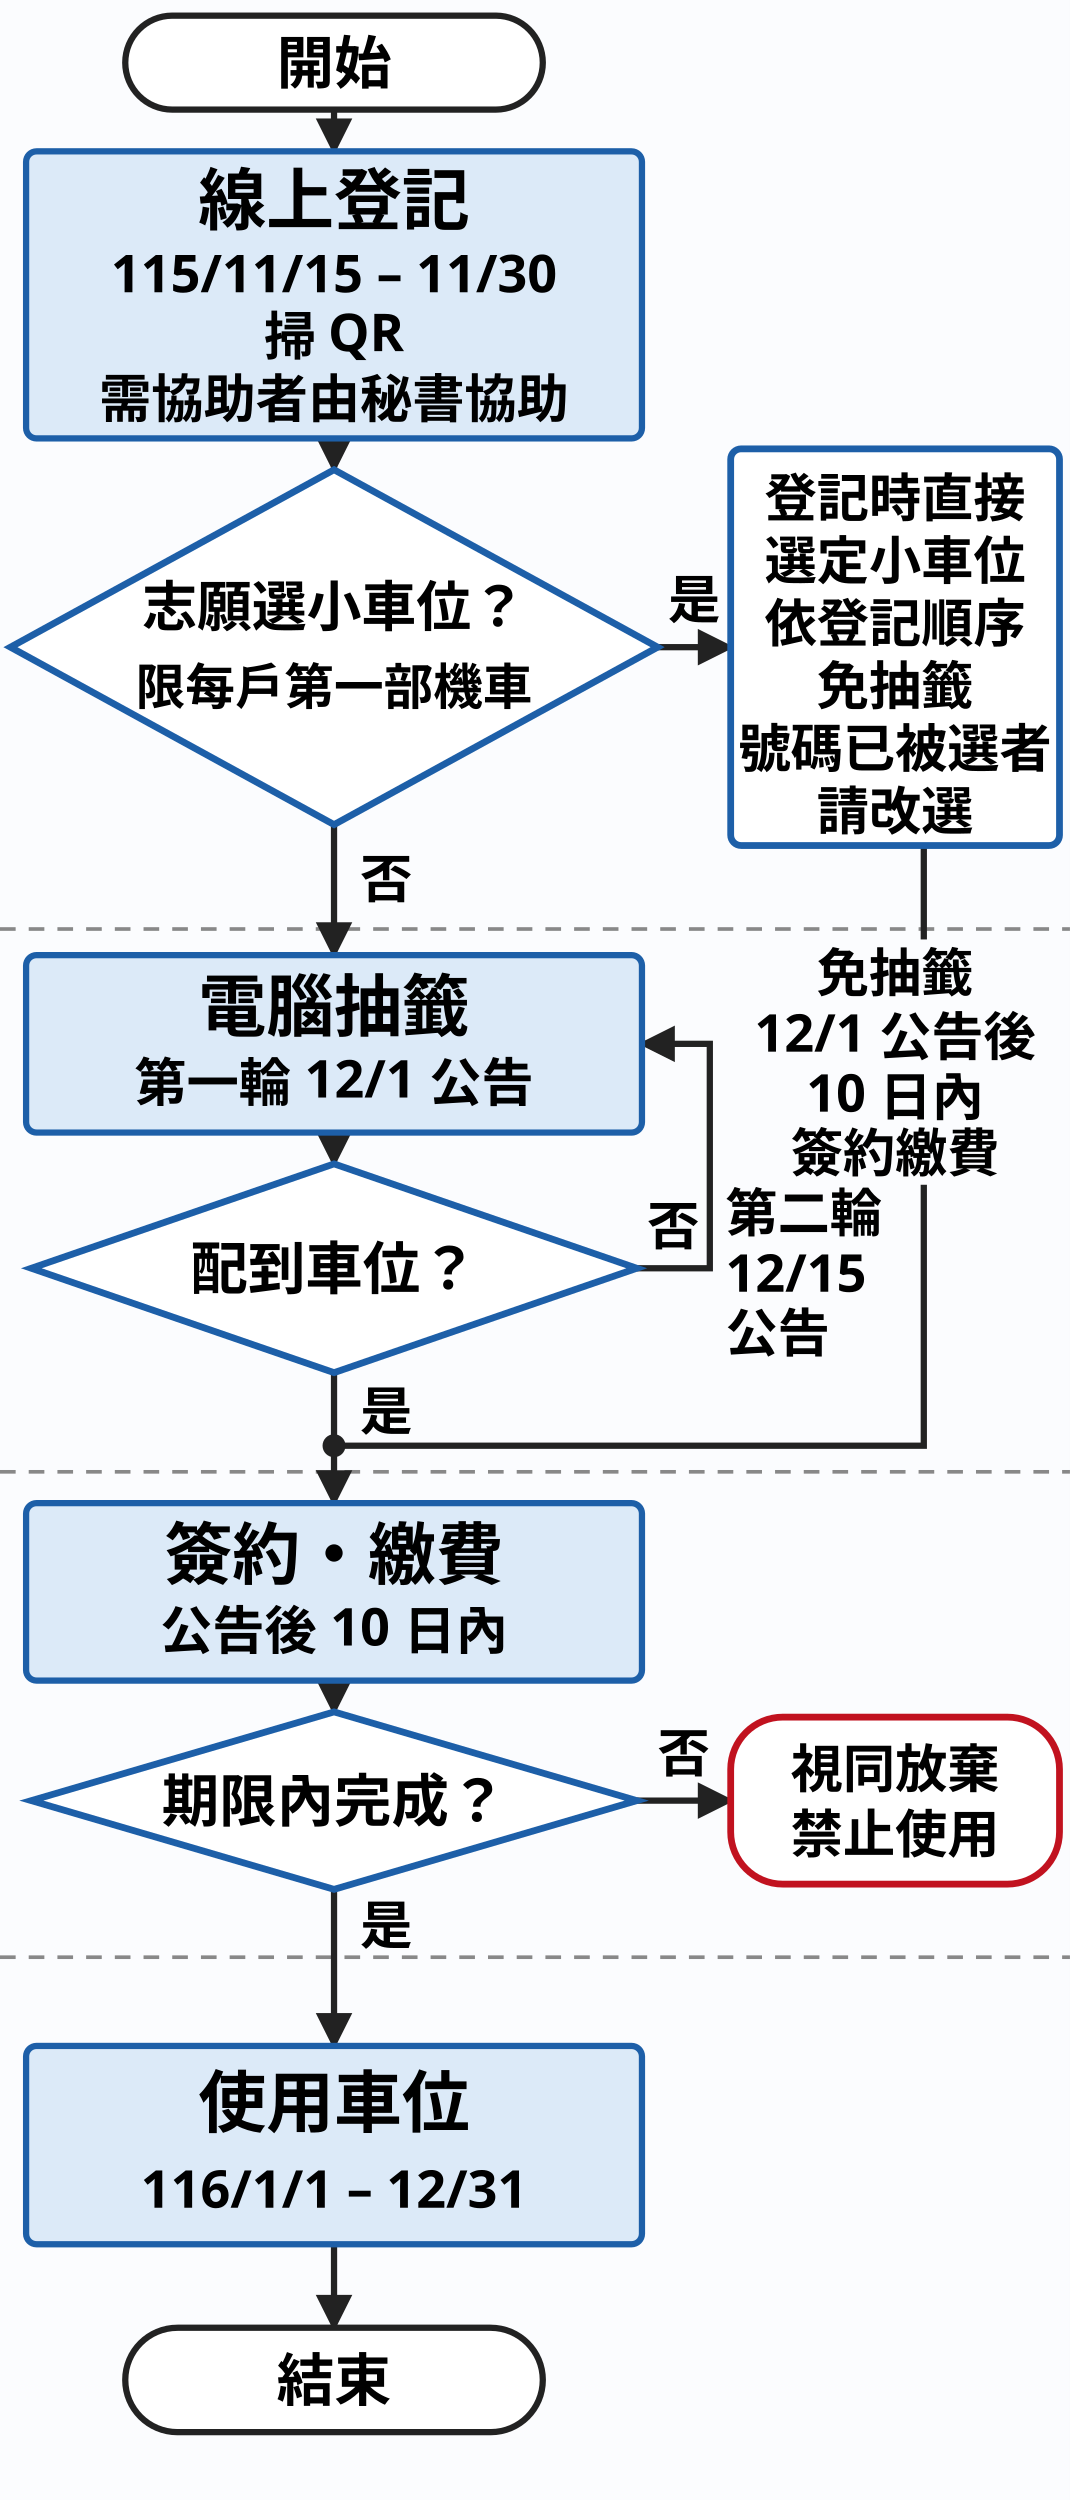
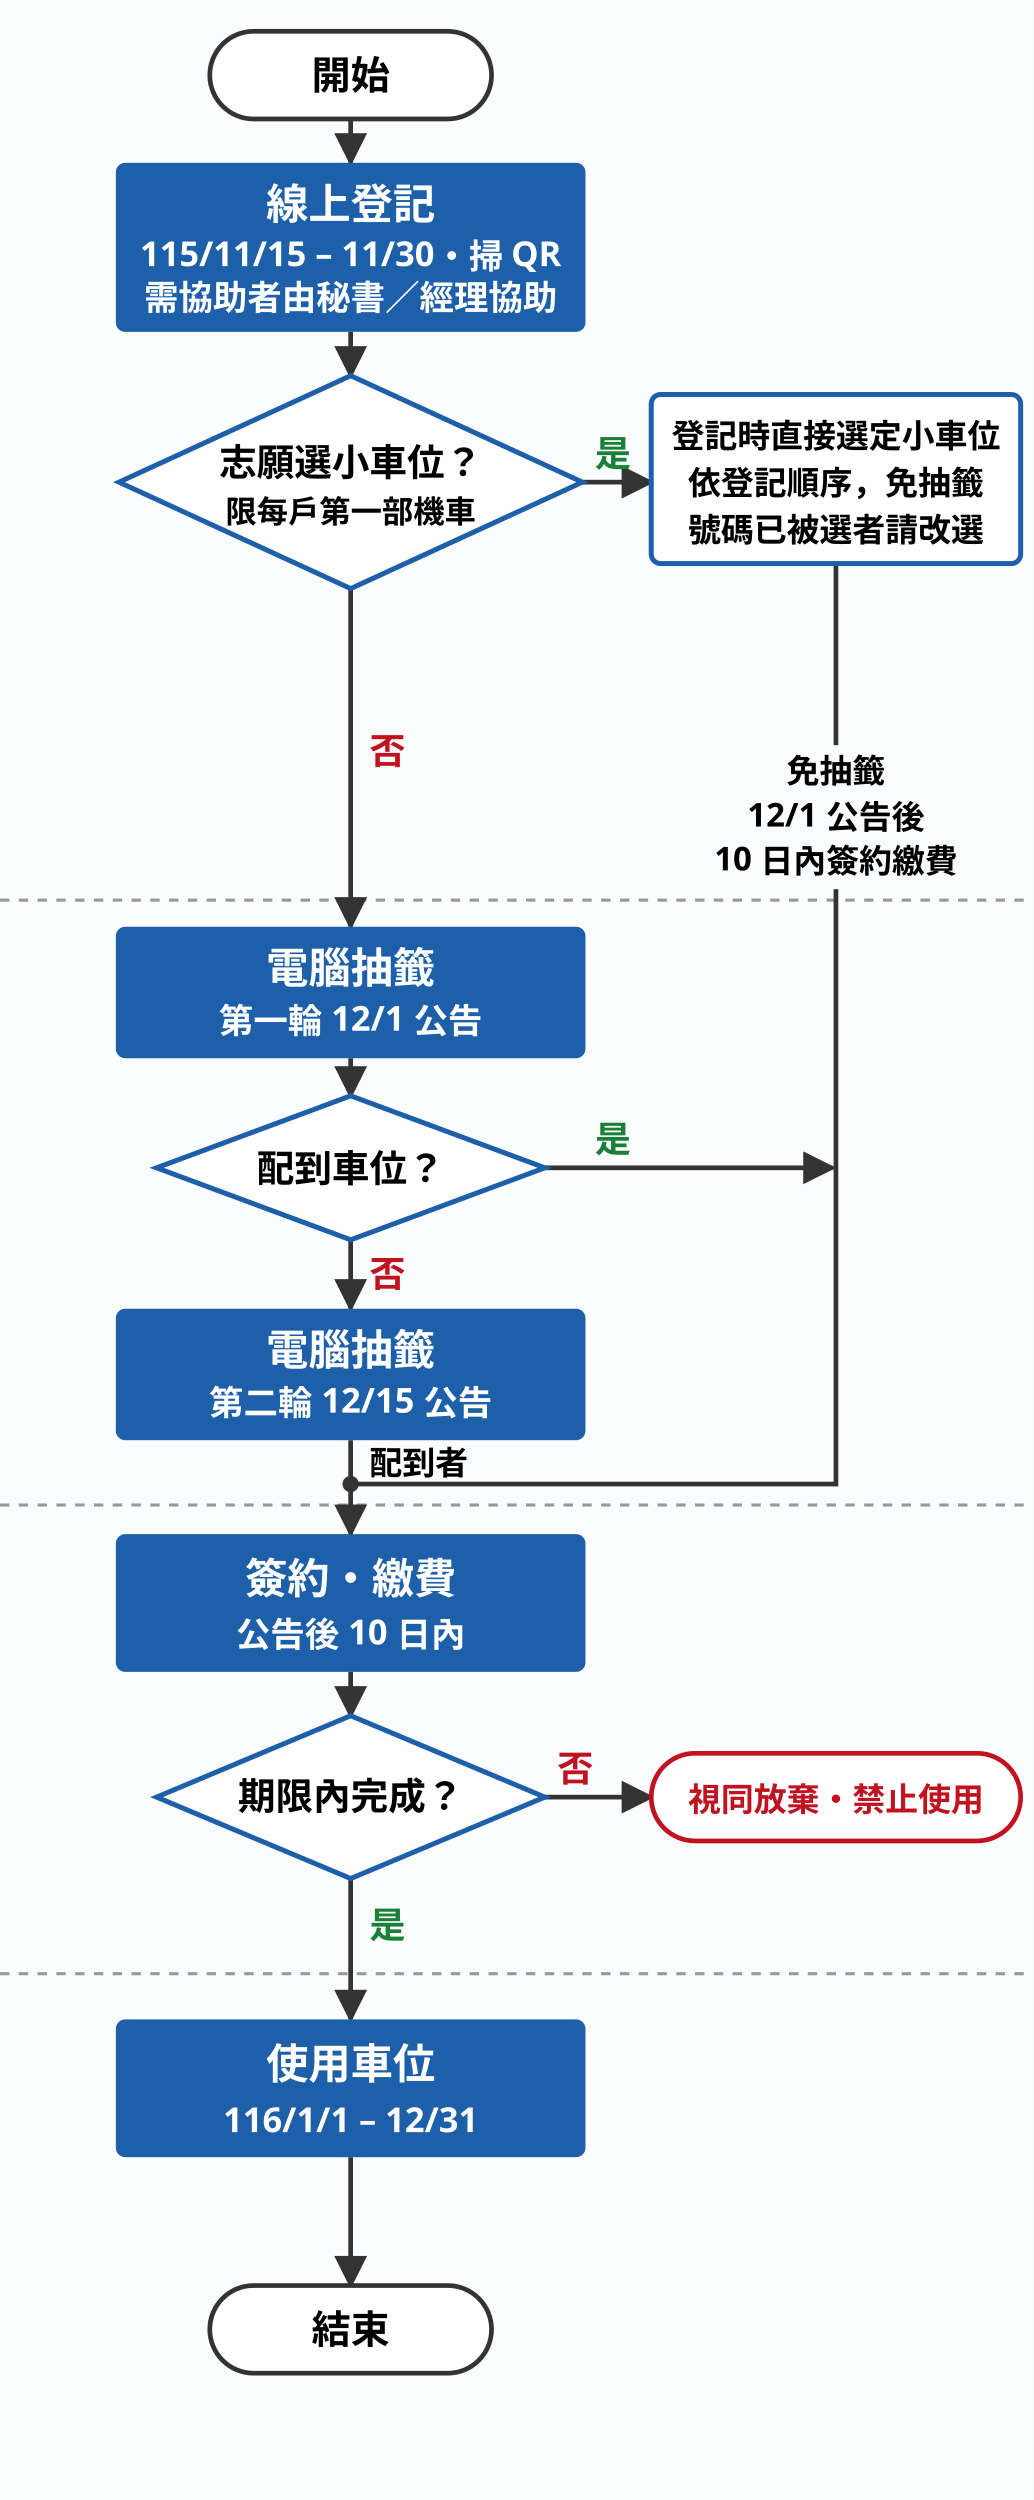
- <svg xmlns="http://www.w3.org/2000/svg" viewBox="0 0 205 479" font-family="Microsoft JhengHei, PingFang TC, sans-serif" font-size="10" font-weight="700" fill="#000" text-anchor="middle">
+ <svg xmlns="http://www.w3.org/2000/svg" viewBox="0 0 330 798.5" font-family="Microsoft JhengHei, PingFang TC, sans-serif" font-size="12">
  <defs>
-     <marker id="ah" viewBox="0 0 10 10" refX="9" refY="5" markerUnits="userSpaceOnUse" markerWidth="7" markerHeight="7" orient="auto">
-       <path d="M0 0L10 5L0 10z" fill="#222" />
+     <marker id="ah" viewBox="0 0 10 10" refX="9" refY="5" markerWidth="7" markerHeight="7" orient="auto-start-reverse">
+       <path d="M0 0L10 5L0 10z" fill="#333" />
    </marker>
  </defs>
-   <rect width="205" height="479" fill="#fbfcfe" />
-   <g stroke="#888" stroke-width=".7" stroke-dasharray="3 2.5">
-     <line x1="0" y1="178" x2="205" y2="178" />
-     <line x1="0" y1="282" x2="205" y2="282" />
-     <line x1="0" y1="375" x2="205" y2="375" />
+   <rect width="330" height="798.5" fill="#fbfcfe" />
+   <g stroke="#999" stroke-dasharray="3 3">
+     <line x1="0" y1="287.5" x2="330" y2="287.5" />
+     <line x1="0" y1="480.7" x2="330" y2="480.7" />
+     <line x1="0" y1="630.4" x2="330" y2="630.4" />
  </g>
-   <g stroke="#222" stroke-width="1.2" fill="none" marker-end="url(#ah)">
-     <line x1="64" y1="21" x2="64" y2="29" />
-     <line x1="64" y1="84" x2="64" y2="90" />
-     <line x1="126" y1="124" x2="140" y2="124" />
-     <line x1="64" y1="158" x2="64" y2="183" />
-     <line x1="64" y1="217" x2="64" y2="223" />
-     <path d="M122 243H136V200H123" />
-     <line x1="64" y1="263" x2="64" y2="288" />
-     <line x1="64" y1="322" x2="64" y2="328" />
-     <line x1="122" y1="345" x2="140" y2="345" />
-     <line x1="64" y1="362" x2="64" y2="392" />
-     <line x1="64" y1="430" x2="64" y2="446" />
+   <g stroke="#333" stroke-width="1.5" fill="none" marker-end="url(#ah)">
+     <line x1="112" y1="38" x2="112" y2="52" />
+     <line x1="112" y1="106" x2="112" y2="120" />
+     <line x1="186" y1="154" x2="208" y2="154" />
+     <line x1="112" y1="188" x2="112" y2="296" />
+     <line x1="112" y1="338" x2="112" y2="350" />
+     <line x1="174" y1="373" x2="266" y2="373" />
+     <line x1="112" y1="396" x2="112" y2="418" />
+     <line x1="112" y1="460" x2="112" y2="490" />
+     <line x1="112" y1="534" x2="112" y2="548" />
+     <line x1="174" y1="574" x2="208" y2="574" />
+     <line x1="112" y1="600" x2="112" y2="645" />
+     <line x1="112" y1="689" x2="112" y2="730" />
  </g>
-   <path d="M177 162V277H64" stroke="#222" stroke-width="1.2" fill="none" />
-   <circle cx="64" cy="277" r="2.2" fill="#222" />
-   <g fill="#dceaf8" stroke="#1d5fa8" stroke-width="1.2">
-     <rect x="5" y="29" width="118" height="55" rx="2" />
-     <rect x="5" y="183" width="118" height="34" rx="2" />
-     <rect x="5" y="288" width="118" height="34" rx="2" />
-     <rect x="5" y="392" width="118" height="38" rx="2" />
+   <path d="M267 180V474H112" stroke="#333" stroke-width="1.5" fill="none" />
+   <circle cx="112" cy="474" r="2.6" fill="#333" />
+   <g font-size="11.5" fill="#c1121f" font-weight="bold">
+     <text x="190" y="149" fill="#1a7f37">是</text>
+     <text x="118" y="244">否</text>
+     <text x="190" y="368" fill="#1a7f37">是</text>
+     <text x="118" y="411">否</text>
+     <text x="178" y="569">否</text>
+     <text x="118" y="619" fill="#1a7f37">是</text>
  </g>
-   <g fill="#fff" stroke="#1d5fa8" stroke-width="1.3">
-     <path d="M64 90L126 124L64 158L2 124Z" />
-     <path d="M64 223L122 243L64 263L6 243Z" />
-     <path d="M64 328L122 345L64 362L6 345Z" />
-     <rect x="140" y="86" width="63" height="76" rx="2" />
+   <rect x="222" y="238" width="90" height="46" fill="#fbfcfe" />
+   <g text-anchor="middle" font-size="10.5" font-weight="bold">
+     <text x="267" y="250">免抽籤</text>
+     <text x="267" y="264">12/1 公告後</text>
+     <text x="267" y="278">10 日內簽約繳費</text>
  </g>
-   <g fill="#fff" stroke="#222" stroke-width="1.2">
-     <rect x="24" y="3" width="80" height="18" rx="9" />
-     <rect x="24" y="446" width="80" height="20" rx="10" />
+   <text x="118" y="471" font-size="10.5" font-weight="bold">配到者</text>
+   <rect x="67" y="10" width="90" height="28" rx="14" fill="#fff" stroke="#333" stroke-width="1.5" />
+   <text x="112" y="28.5" text-anchor="middle" font-size="12.5" font-weight="bold">開始</text>
+   <rect x="37" y="52" width="150" height="54" rx="3" fill="#1d5fa8" />
+   <g text-anchor="middle" fill="#fff" font-weight="bold">
+     <text x="112" y="70" font-size="13.5">線上登記</text>
+     <text x="112" y="85" font-size="11">115/11/15 – 11/30・掃 QR</text>
+     <text x="112" y="99" font-size="11">需協助者由秘書／經理協助</text>
  </g>
-   <rect x="140" y="329" width="63" height="32" rx="10" fill="#fff" stroke="#c1121f" stroke-width="1.3" />
-   <rect x="144" y="180" width="55" height="47" fill="#fbfcfe" />
-   <text x="64" y="16" font-size="11">開始</text>
-   <text x="64" y="43" font-size="13">線上登記</text>
-   <text x="64" y="56">115/11/15 – 11/30</text>
-   <text x="64" y="68">掃 QR</text>
-   <text x="64" y="80">需協助者由秘書協助</text>
-   <text x="64" y="120" font-size="10.5">志願選小車位？</text>
-   <text x="64" y="135" font-size="9.5">限每戶第一部機車</text>
-   <text x="133" y="118.5">是</text>
-   <text x="69" y="172" text-anchor="start">否</text>
-   <text x="171.5" y="99">登記時直接</text>
-   <text x="171.5" y="111">選定小車位</text>
-   <text x="171.5" y="123">依登記順序</text>
-   <text x="171.5" y="135">免抽籤</text>
-   <text x="171.5" y="147">號碼已被選者</text>
-   <text x="171.5" y="159">請改選</text>
-   <text x="171.5" y="190">免抽籤</text>
-   <text x="171.5" y="201.5">12/1 公告後</text>
-   <text x="171.5" y="213">10 日內</text>
-   <text x="171.5" y="224.5">簽約繳費</text>
-   <text x="64" y="197.5" font-size="13">電腦抽籤</text>
-   <text x="64" y="211">第一輪 12/1 公告</text>
-   <text x="64" y="247" font-size="11">配到車位？</text>
-   <text x="124" y="238.5" text-anchor="start">否</text>
-   <text x="139" y="236" text-anchor="start">第二輪</text>
-   <text x="139" y="247.5" text-anchor="start">12/15</text>
-   <text x="139" y="259" text-anchor="start">公告</text>
-   <text x="69" y="274" text-anchor="start">是</text>
-   <text x="64" y="302.5" font-size="13">簽約・繳費</text>
-   <text x="64" y="316">公告後 10 日內</text>
-   <text x="64" y="349" font-size="11">期限內完成？</text>
-   <text x="131" y="339.5">否</text>
-   <text x="171.5" y="342.5">視同放棄</text>
-   <text x="171.5" y="355">禁止使用</text>
-   <text x="69" y="372.5" text-anchor="start">是</text>
-   <text x="64" y="407.5" font-size="13">使用車位</text>
-   <text x="64" y="423">116/1/1 – 12/31</text>
-   <text x="64" y="460" font-size="11">結束</text>
+   <path d="M112 120L186 154L112 188L38 154Z" fill="#fff" stroke="#1d5fa8" stroke-width="1.6" />
+   <text x="112" y="152" text-anchor="middle" font-size="12" font-weight="bold">志願選小車位？</text>
+   <text x="112" y="167" text-anchor="middle" font-size="10" font-weight="bold">限每戶第一部機車</text>
+   <rect x="208" y="126" width="118" height="54" rx="3" fill="#fff" stroke="#1d5fa8" stroke-width="1.6" />
+   <g text-anchor="middle" font-size="10.5" font-weight="bold">
+     <text x="267" y="143">登記時直接選定小車位</text>
+     <text x="267" y="158">依登記順序，免抽籤</text>
+     <text x="267" y="173">號碼已被選者請改選</text>
+   </g>
+   <rect x="37" y="296" width="150" height="42" rx="3" fill="#1d5fa8" />
+   <g text-anchor="middle" fill="#fff" font-weight="bold">
+     <text x="112" y="314" font-size="13.5">電腦抽籤</text>
+     <text x="112" y="330" font-size="11">第一輪 12/1 公告</text>
+   </g>
+   <path d="M112 350L174 373L112 396L50 373Z" fill="#fff" stroke="#1d5fa8" stroke-width="1.6" />
+   <text x="112" y="377.5" text-anchor="middle" font-size="12" font-weight="bold">配到車位？</text>
+   <rect x="37" y="418" width="150" height="42" rx="3" fill="#1d5fa8" />
+   <g text-anchor="middle" fill="#fff" font-weight="bold">
+     <text x="112" y="436" font-size="13.5">電腦抽籤</text>
+     <text x="112" y="452" font-size="11">第二輪 12/15 公告</text>
+   </g>
+   <rect x="37" y="490" width="150" height="44" rx="3" fill="#1d5fa8" />
+   <g text-anchor="middle" fill="#fff" font-weight="bold">
+     <text x="112" y="509" font-size="13.5">簽約・繳費</text>
+     <text x="112" y="526" font-size="11">公告後 10 日內</text>
+   </g>
+   <path d="M112 548L174 574L112 600L50 574Z" fill="#fff" stroke="#1d5fa8" stroke-width="1.6" />
+   <text x="112" y="578" text-anchor="middle" font-size="12" font-weight="bold">期限內完成？</text>
+   <rect x="208" y="560" width="118" height="28" rx="14" fill="#fff" stroke="#c1121f" stroke-width="1.5" />
+   <text x="267" y="578.5" text-anchor="middle" font-size="10.5" font-weight="bold" fill="#c1121f">視同放棄・禁止使用</text>
+   <rect x="37" y="645" width="150" height="44" rx="3" fill="#1d5fa8" />
+   <g text-anchor="middle" fill="#fff" font-weight="bold">
+     <text x="112" y="664" font-size="13.5">使用車位</text>
+     <text x="112" y="681" font-size="11">116/1/1 – 12/31</text>
+   </g>
+   <rect x="67" y="730" width="90" height="28" rx="14" fill="#fff" stroke="#333" stroke-width="1.5" />
+   <text x="112" y="748.5" text-anchor="middle" font-size="12.5" font-weight="bold">結束</text>
</svg>
